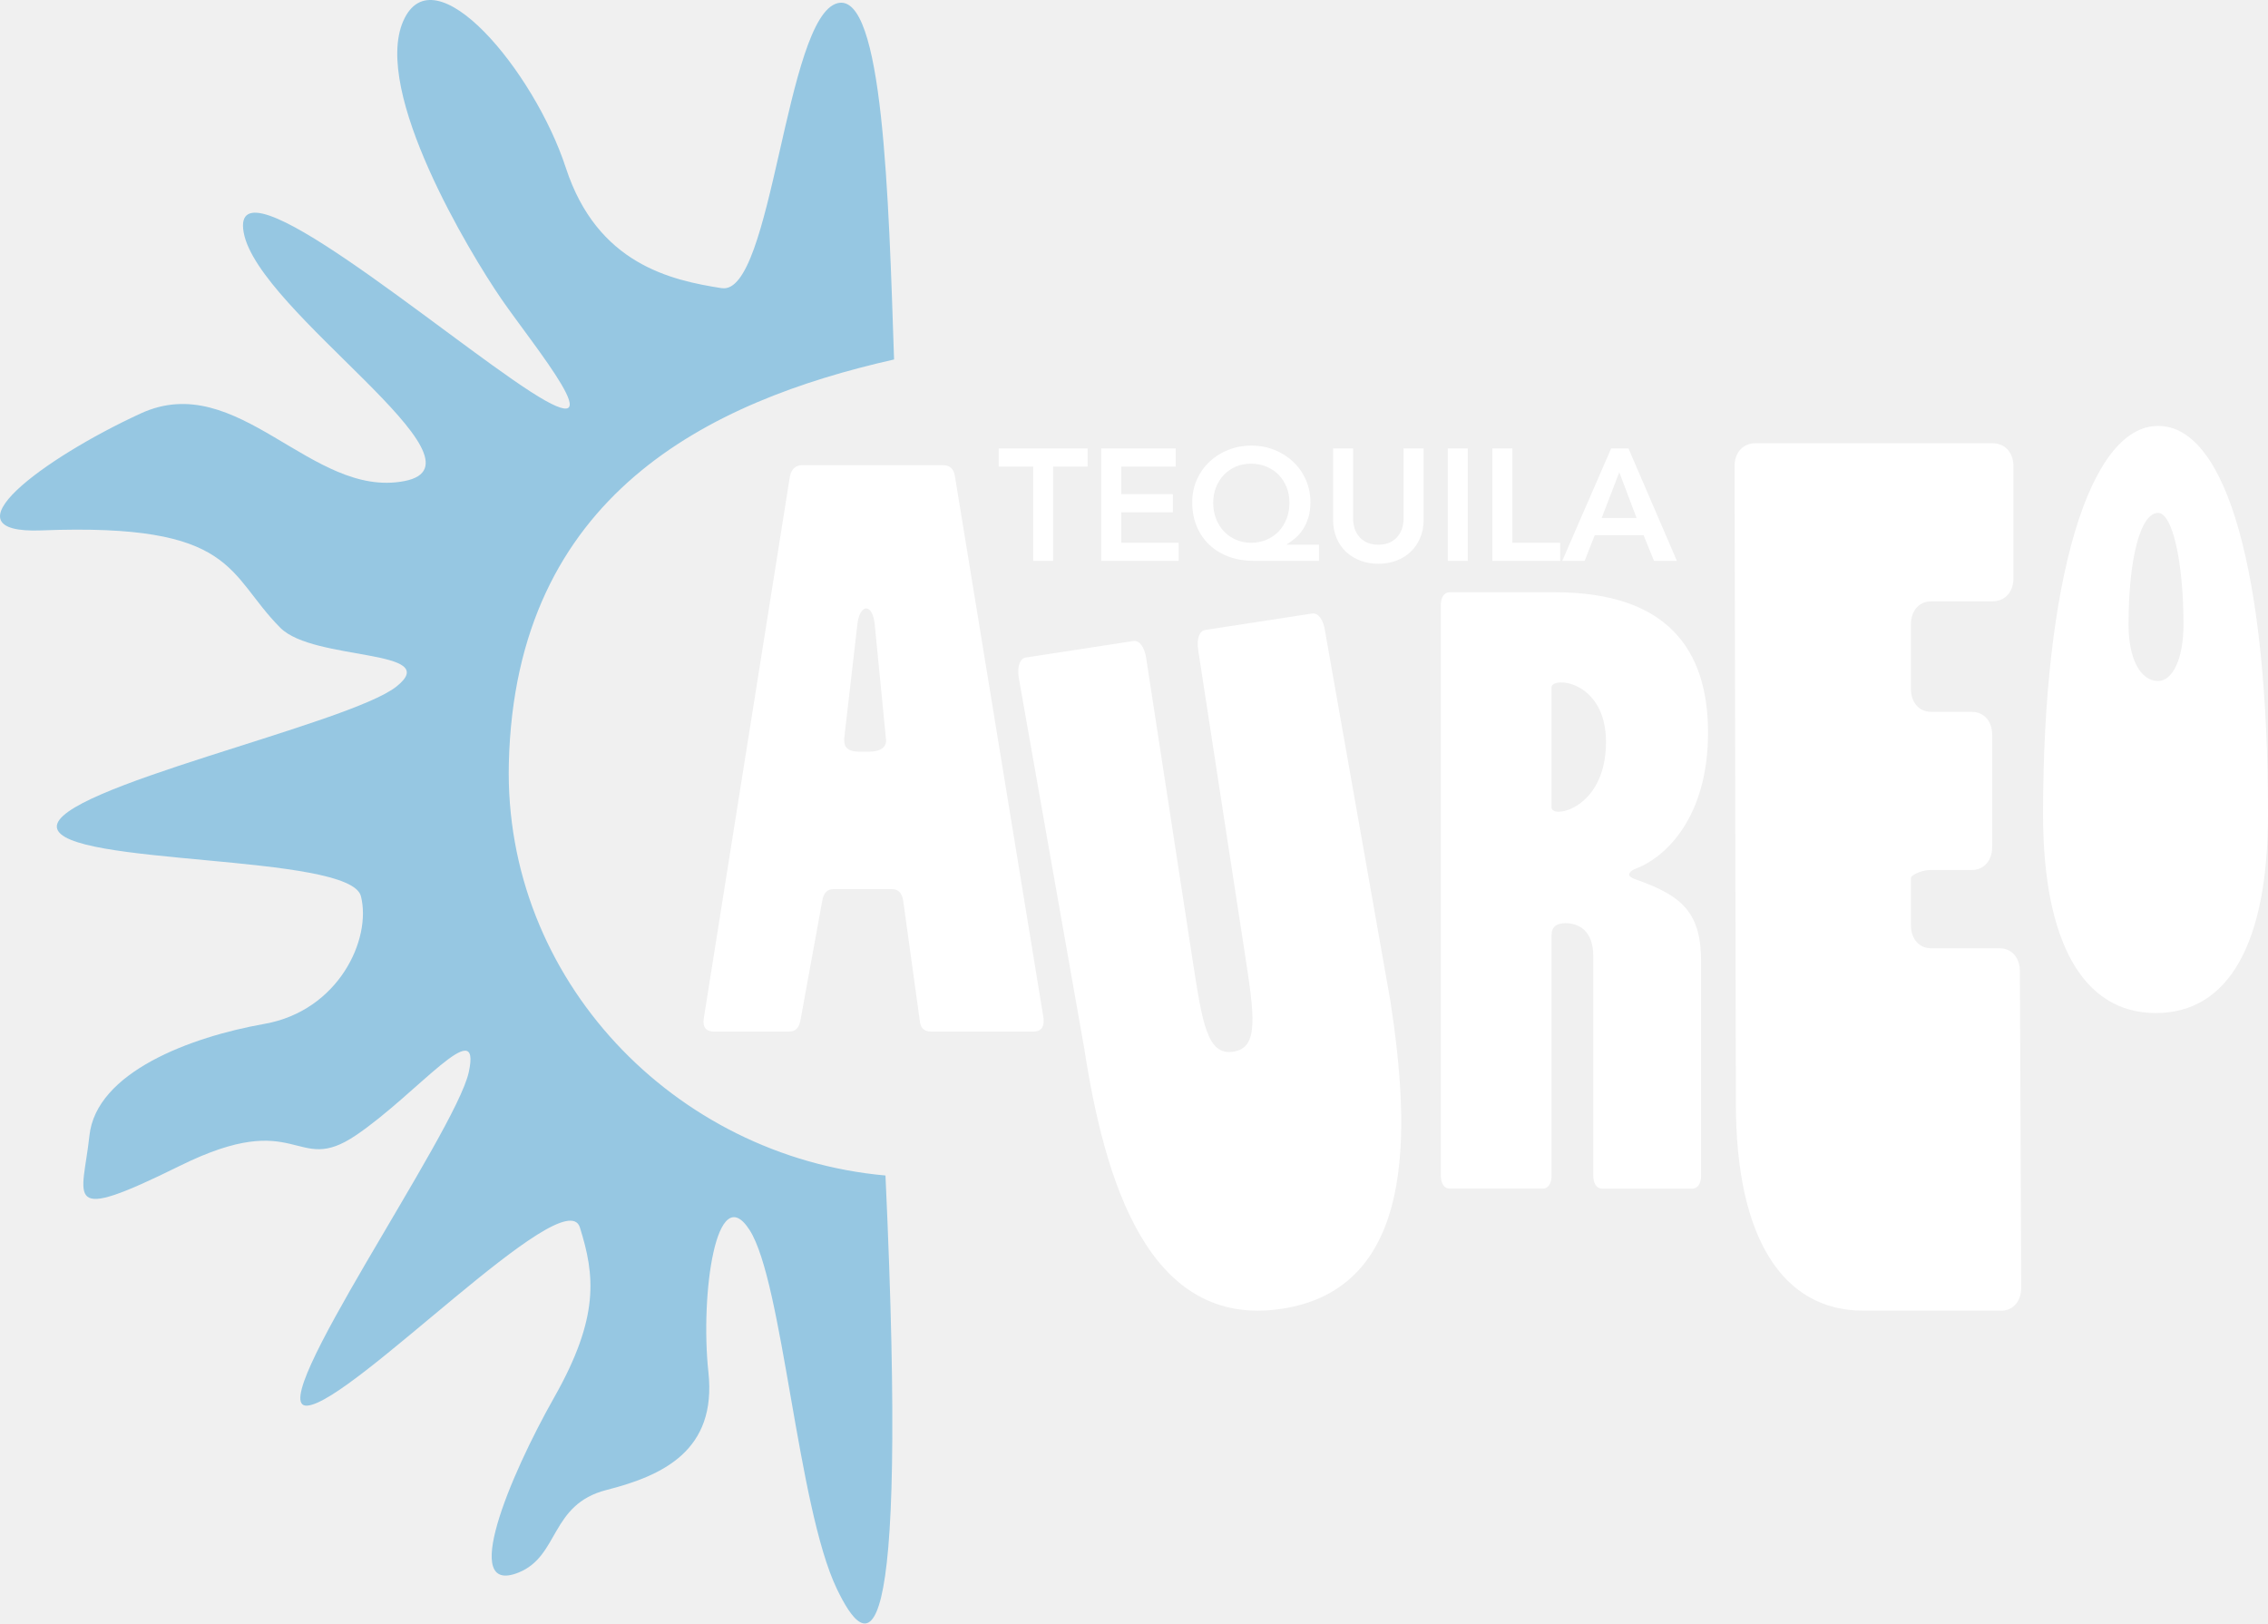
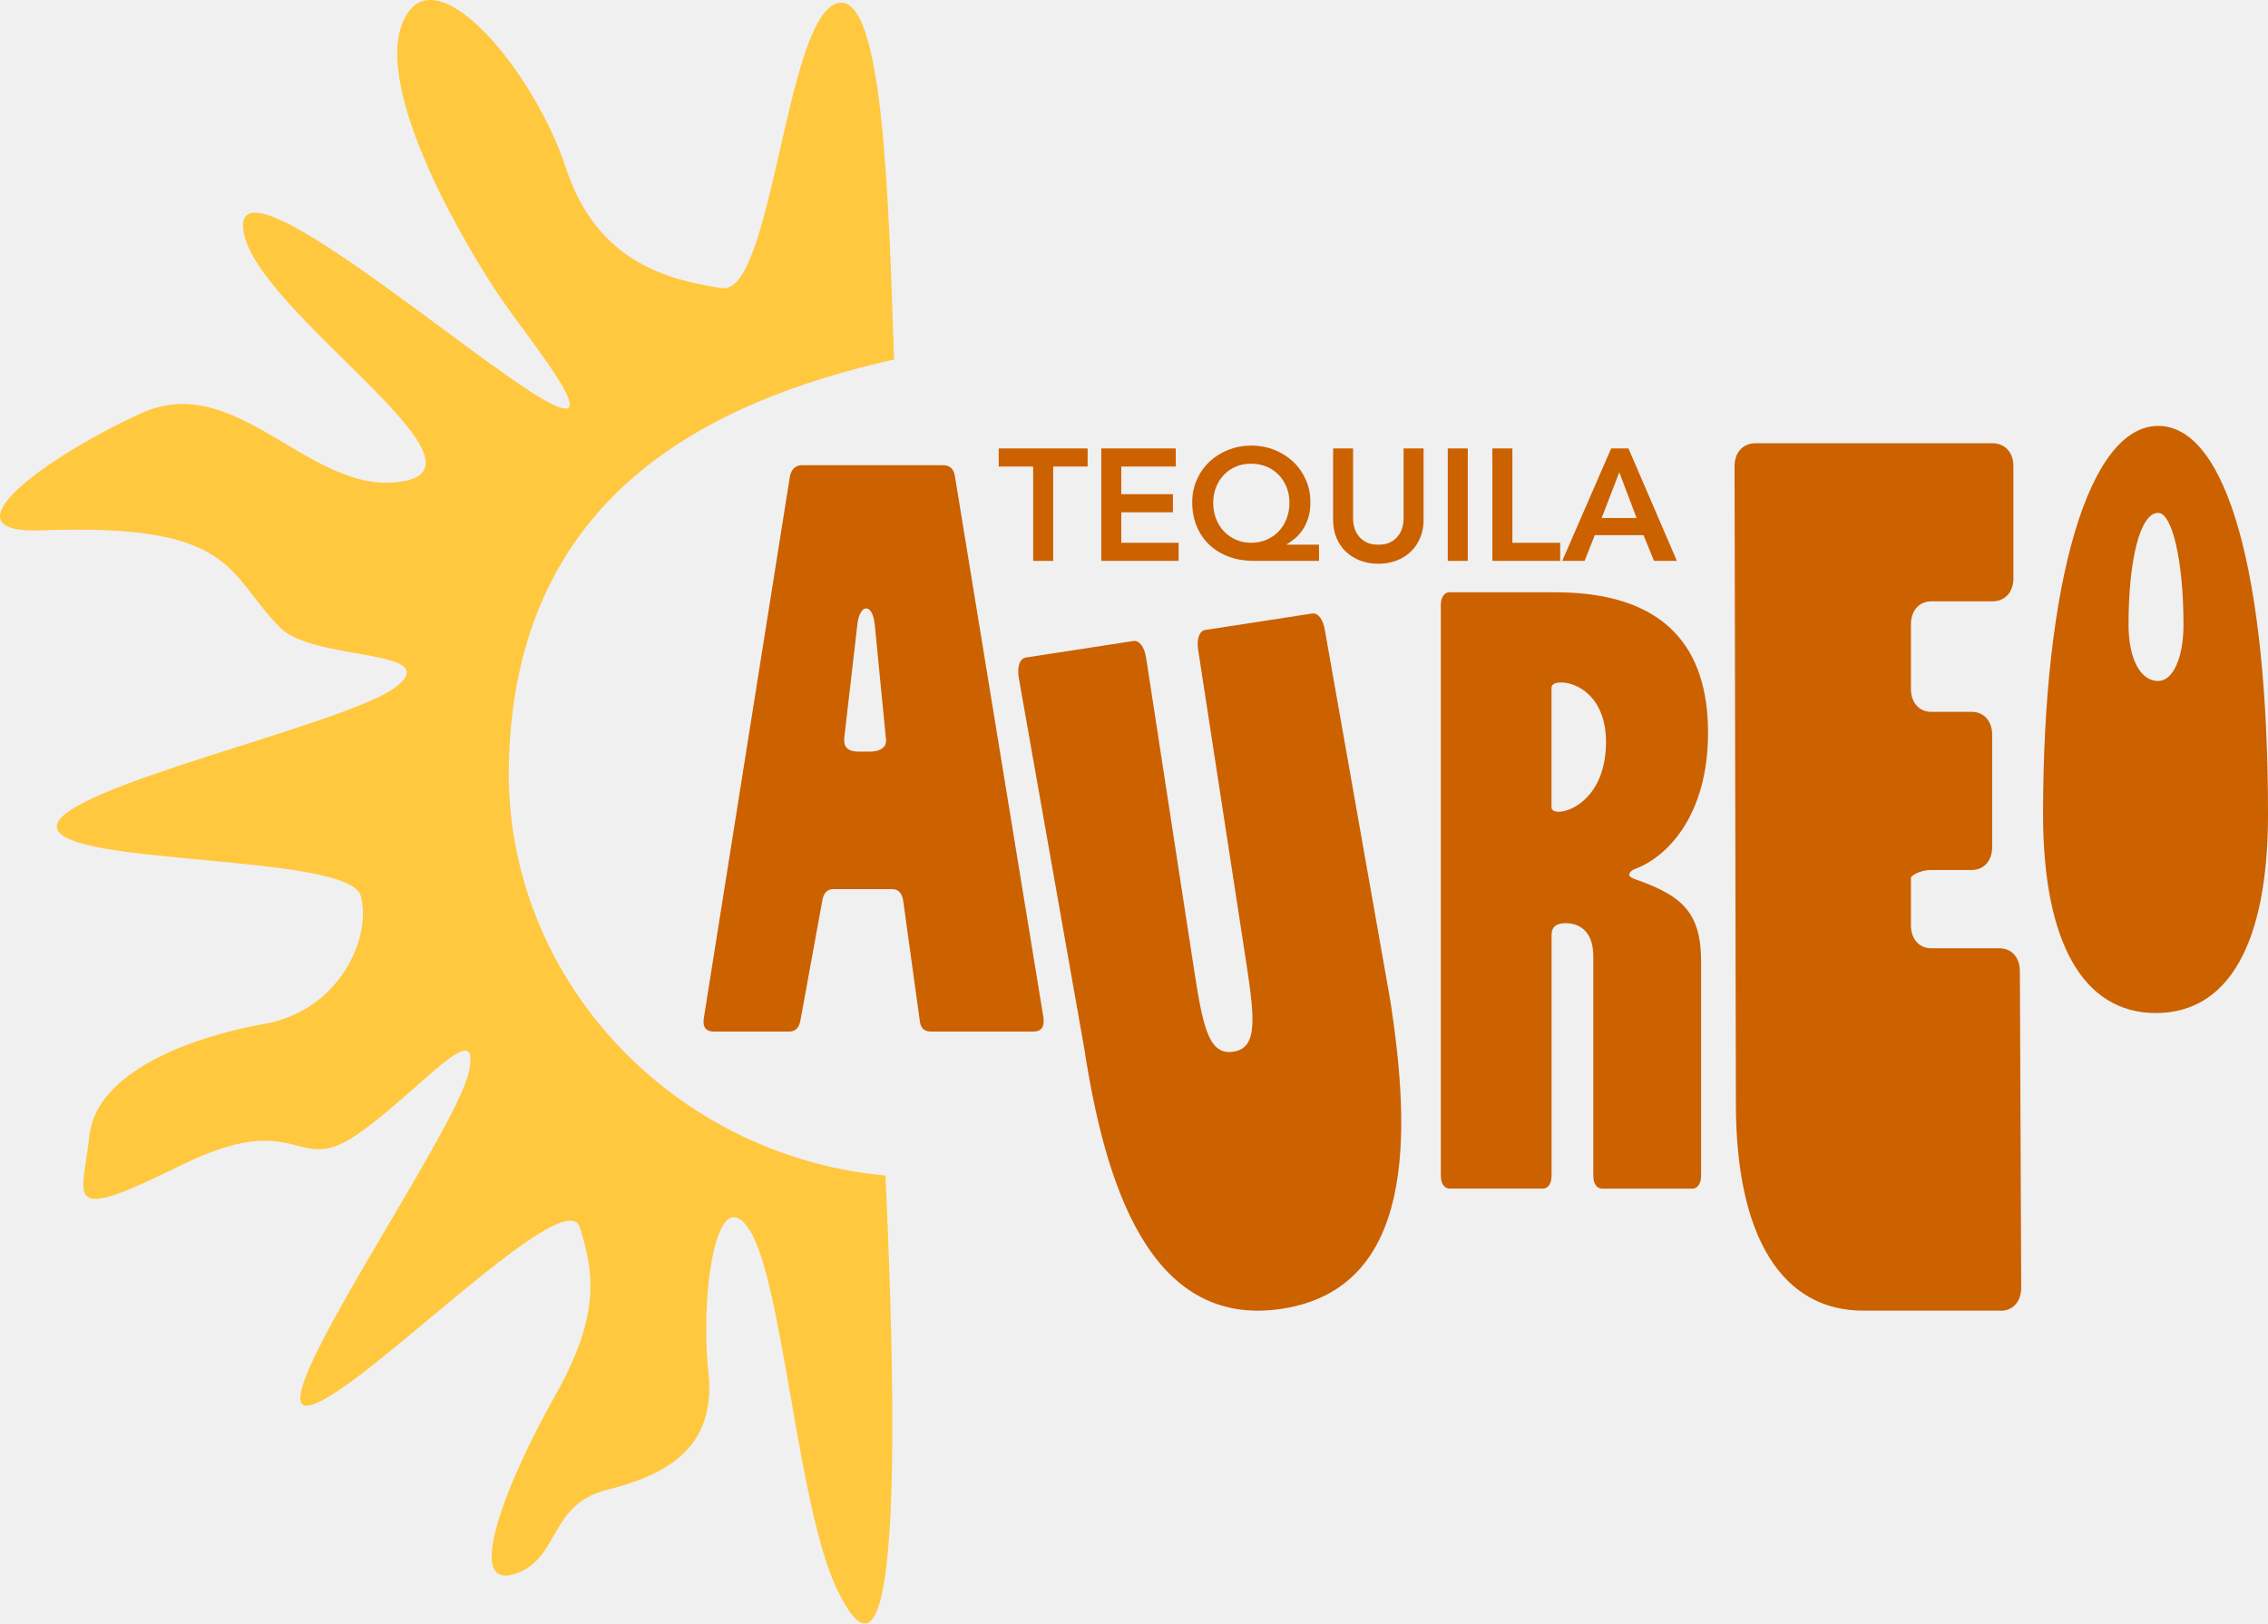
<svg xmlns="http://www.w3.org/2000/svg" id="Layer_2" data-name="Layer 2" viewBox="0 0 942.42 674.57">
  <defs>
    <style>
      .cls-1 {
-         fill: #96c7e2;
+         fill: #cc6100;
      }

      .cls-2 {
-         fill: #fff;
+         fill: #ffc83e;
      }
    </style>
  </defs>
  <g id="DESIGN_LAYERS_-_Make_more_if_needed" data-name="DESIGN LAYERS - Make more if needed">
-     <path class="cls-2" d="M292.43,423.24l35.79-225.25c.55-3.03,2.48-4.71,4.95-4.71h58.64c2.75,0,4.4,1.35,4.95,4.37l36.89,225.58v1.35c0,2.69-1.65,4.03-4.13,4.03h-42.67c-2.75,0-4.4-1.35-4.68-4.71l-6.88-49.76c-.55-3.36-2.2-4.71-4.68-4.71h-24.23c-2.75,0-4.13,1.68-4.68,4.71l-9.08,49.76c-.55,3.03-1.93,4.71-4.68,4.71h-31.38c-3.03,0-4.68-1.68-4.13-5.38ZM368.13,306.92l-4.68-47.74c-.55-4.37-1.93-6.39-3.58-6.39-1.38,0-3.03,2.02-3.58,6.39l-5.51,47.74v.67c0,3.36,2.2,4.71,6.06,4.71h4.68c4.4,0,7.16-2.02,6.61-5.38Z" />
-     <path class="cls-2" d="M450.5,435.43l-27.19-153.92c-.71-4.61.48-7.93,2.98-8.31l44.63-6.86c2.49-.38,4.63,2.43,5.34,7.04l19.27,125.36c4.09,26.6,6.14,39.91,16.95,38.24,10.81-1.66,8.76-14.96,4.67-41.57l-19.27-125.36c-.71-4.61.48-7.93,2.98-8.31l44.35-6.82c2.49-.38,4.63,2.43,5.34,7.04l27.19,153.92c8.42,54.75,10.69,119.34-45.03,127.91-55.71,8.57-73.78-53.6-82.2-108.35Z" />
-     <path class="cls-2" d="M598.7,488.57v-237.18c0-3.18,1.45-5.3,3.61-5.3h43.84c46.49,0,63.59,23.68,63.59,58.32s-17.1,51.61-30.11,56.56c-1.93.71-2.65,1.77-2.65,2.47s.96,1.41,3.13,2.12c19.03,6.72,26.74,13.79,26.74,33.93v89.08c0,3.18-1.45,5.3-3.61,5.3h-37.57c-2.17,0-3.61-2.12-3.61-5.3v-91.2c0-10.96-6.26-13.79-11.56-13.79-3.61,0-5.78,1.41-5.78,4.95v100.03c0,3.18-1.45,5.3-3.61,5.3h-38.78c-2.17,0-3.61-2.12-3.61-5.3ZM647.59,337.29c6.26,0,19.75-7.42,19.75-28.99,0-18.73-12.04-24.74-18.55-24.74-2.41,0-4.09.71-4.09,2.12v49.84c0,1.06,1.2,1.77,2.89,1.77Z" />
-     <path class="cls-2" d="M831.43,544.58h-57.17c-33.38,0-52.95-29.98-52.95-86.09l-.55-264.76c0-5.74,3.45-9.57,8.83-9.57h98.22c5.37,0,8.82,3.83,8.82,9.57v46.56c0,5.74-3.45,9.57-8.82,9.57h-25.32c-4.99,0-8.44,3.83-8.44,9.57v26.78c0,5.74,3.45,9.57,8.44,9.57h16.88c4.99,0,8.44,3.83,8.44,9.57v46.56c0,5.74-3.45,9.57-8.44,9.57h-16.88c-4.99,0-8.44,2.55-8.44,3.19v19.77c0,5.74,3.45,9.57,8.44,9.57h28.39c4.99,0,8.44,3.83,8.44,9.57l.55,131.47c0,5.74-3.45,9.57-8.44,9.57Z" />
-     <path class="cls-2" d="M848.95,338.34c0-97.03,19.12-161.37,47.81-161.37s45.66,61.93,45.66,161.37c0,53.68-16.39,82.58-46.64,82.58s-46.83-29.59-46.83-82.58ZM907.3,259.55c0-26.49-4.68-46.45-10.54-46.45-7.42,0-12.29,19.27-12.29,46.45,0,14.11,4.88,23.4,12.29,23.4,6.05,0,10.54-9.29,10.54-23.4Z" />
-     <path class="cls-2" d="M429.31,193.85h-14.32v-7.52h36.95v7.52h-14.32v39.2h-8.31v-39.2Z" />
-     <path class="cls-2" d="M457.61,186.33h30.95v7.52h-22.63v11.48h21.45v7.52h-21.45v12.67h23.82v7.52h-32.14v-46.72Z" />
-     <path class="cls-2" d="M548.08,233.04h-27.19c-3.65,0-7.03-.56-10.13-1.68-3.1-1.12-5.79-2.73-8.05-4.82-2.27-2.09-4.05-4.64-5.35-7.65-1.3-3.01-1.95-6.41-1.95-10.2,0-3.43.65-6.59,1.95-9.47,1.3-2.88,3.07-5.37,5.31-7.46,2.24-2.09,4.85-3.72,7.82-4.88,2.97-1.16,6.13-1.75,9.47-1.75s6.5.58,9.47,1.75c2.97,1.17,5.58,2.79,7.82,4.88,2.24,2.09,4.01,4.58,5.31,7.46,1.3,2.88,1.95,6.04,1.95,9.47,0,2.46-.3,4.63-.89,6.5-.59,1.87-1.37,3.52-2.34,4.95-.97,1.43-2.04,2.63-3.2,3.6-1.17.97-2.3,1.78-3.4,2.44v.13h13.4v6.73ZM519.77,192.66c-2.24,0-4.32.41-6.24,1.22-1.91.81-3.56,1.95-4.95,3.4-1.39,1.45-2.47,3.17-3.27,5.15-.79,1.98-1.19,4.13-1.19,6.47s.4,4.59,1.19,6.63c.79,2.04,1.89,3.8,3.3,5.28,1.41,1.47,3.07,2.63,4.98,3.46,1.91.84,4.01,1.25,6.3,1.25s4.41-.42,6.37-1.25c1.96-.83,3.64-1.99,5.05-3.46s2.51-3.23,3.3-5.28c.79-2.05,1.19-4.26,1.19-6.63s-.4-4.49-1.19-6.47c-.79-1.98-1.89-3.7-3.3-5.15s-3.09-2.58-5.05-3.4c-1.96-.81-4.12-1.22-6.5-1.22Z" />
-     <path class="cls-2" d="M591.56,215.89c0,2.82-.48,5.36-1.45,7.62-.97,2.27-2.29,4.19-3.96,5.78-1.67,1.58-3.65,2.8-5.94,3.66-2.29.86-4.77,1.29-7.46,1.29s-5.17-.43-7.46-1.29c-2.29-.86-4.28-2.08-5.97-3.66-1.69-1.58-3.01-3.51-3.96-5.78-.95-2.27-1.42-4.8-1.42-7.62v-29.56h8.31v29.3c0,1.15.18,2.34.53,3.6.35,1.25.93,2.41,1.75,3.46.81,1.06,1.89,1.92,3.23,2.61,1.34.68,3,1.02,4.98,1.02s3.64-.34,4.98-1.02c1.34-.68,2.42-1.55,3.23-2.61.81-1.06,1.4-2.21,1.75-3.46.35-1.25.53-2.45.53-3.6v-29.3h8.31v29.56Z" />
-     <path class="cls-2" d="M601.59,186.33h8.31v46.72h-8.31v-46.72Z" />
-     <path class="cls-2" d="M620.13,186.33h8.31v39.2h19.86v7.52h-28.18v-46.72Z" />
-     <path class="cls-2" d="M669.49,186.33h7.19l20.12,46.72h-9.5l-4.36-10.69h-20.26l-4.22,10.69h-9.3l20.32-46.72ZM680.05,215.23l-7.19-19-7.32,19h14.52Z" />
-     <path class="cls-1" d="M299.91,119.74c-21.09-3.31-51.72-9.99-64.8-50.05-13.08-40.06-54.76-90.21-67.56-60.92-12.8,29.29,27.51,96.13,40.74,115.39,13.23,19.26,49.24,62.49,12.19,38.57-37.04-23.92-125.23-99.12-119.22-66.12,6.01,33,105.35,95.85,66.76,103.28-38.59,7.44-69.04-46.74-109.55-28.1-40.51,18.64-83.13,50.22-41.22,48.59,81.26-3.16,76.89,18.12,99.27,40.5,13.9,13.9,68.02,8.63,48.21,24.38-19.81,15.75-142.85,42.29-141.1,58.51,1.75,16.23,121.79,10.7,126.34,28.59,4.55,17.89-9.32,47.62-40.08,53.06-30.77,5.44-69.91,20.08-72.73,46.44-2.82,26.36-12.01,37.03,37.71,12.48,49.72-24.55,47.6,4.56,73-12.61s52.41-51.43,46.91-26.22c-5.49,25.21-85.91,139.73-67.16,138.54,18.75-1.2,107.09-93.92,113.33-74.07,6.24,19.85,8.27,37.19-10.63,70.57-18.89,33.38-39.21,82.69-14.81,72.83,16.96-6.85,13.04-28.32,36.52-34.3,23.49-5.97,45.83-16.42,42.34-48.87-3.49-32.45,3.31-80.62,17.11-59.13,13.8,21.49,19.89,114.88,36.21,148.99,12.39,25.9,30.07,40.74,20.25-171.65-87.73-7.84-158.68-81.56-156.5-171.3,2.71-111.71,83.41-150.43,160.07-167.76-2.26-67.45-4.51-152.87-23.48-148.04-21.73,5.53-27.02,121.71-48.11,118.4Z" />
+     <path class="cls-1" d="M292.43,423.24l35.79-225.25c.55-3.03,2.48-4.71,4.95-4.71h58.64c2.75,0,4.4,1.35,4.95,4.37l36.89,225.58v1.35c0,2.69-1.65,4.03-4.13,4.03h-42.67c-2.75,0-4.4-1.35-4.68-4.71l-6.88-49.76c-.55-3.36-2.2-4.71-4.68-4.71h-24.23c-2.75,0-4.13,1.68-4.68,4.71l-9.08,49.76c-.55,3.03-1.93,4.71-4.68,4.71h-31.38c-3.03,0-4.68-1.68-4.13-5.38ZM368.13,306.92l-4.68-47.74c-.55-4.37-1.93-6.39-3.58-6.39-1.38,0-3.03,2.02-3.58,6.39l-5.51,47.74v.67c0,3.36,2.2,4.71,6.06,4.71h4.68c4.4,0,7.16-2.02,6.61-5.38Z" />
+     <path class="cls-1" d="M450.5,435.43l-27.19-153.92c-.71-4.61.48-7.93,2.98-8.31l44.63-6.86c2.49-.38,4.63,2.43,5.34,7.04l19.27,125.36c4.09,26.6,6.14,39.91,16.95,38.24,10.81-1.66,8.76-14.96,4.67-41.57l-19.27-125.36c-.71-4.61.48-7.93,2.98-8.31l44.35-6.82c2.49-.38,4.63,2.43,5.34,7.04l27.19,153.92c8.42,54.75,10.69,119.34-45.03,127.91-55.71,8.57-73.78-53.6-82.2-108.35Z" />
+     <path class="cls-1" d="M598.7,488.57v-237.18c0-3.18,1.45-5.3,3.61-5.3h43.84c46.49,0,63.59,23.68,63.59,58.32s-17.1,51.61-30.11,56.56c-1.93.71-2.65,1.77-2.65,2.47s.96,1.41,3.13,2.12c19.03,6.72,26.74,13.79,26.74,33.93v89.08c0,3.18-1.45,5.3-3.61,5.3h-37.57c-2.17,0-3.61-2.12-3.61-5.3v-91.2c0-10.96-6.26-13.79-11.56-13.79-3.61,0-5.78,1.41-5.78,4.95v100.03c0,3.18-1.45,5.3-3.61,5.3h-38.78c-2.17,0-3.61-2.12-3.61-5.3ZM647.59,337.29c6.26,0,19.75-7.42,19.75-28.99,0-18.73-12.04-24.74-18.55-24.74-2.41,0-4.09.71-4.09,2.12v49.84c0,1.06,1.2,1.77,2.89,1.77Z" />
+     <path class="cls-1" d="M831.43,544.58h-57.17c-33.38,0-52.95-29.98-52.95-86.09l-.55-264.76c0-5.74,3.45-9.57,8.83-9.57h98.22c5.37,0,8.82,3.83,8.82,9.57v46.56c0,5.74-3.45,9.57-8.82,9.57h-25.32c-4.99,0-8.44,3.83-8.44,9.57v26.78c0,5.74,3.45,9.57,8.44,9.57h16.88c4.99,0,8.44,3.83,8.44,9.57v46.56c0,5.74-3.45,9.57-8.44,9.57h-16.88c-4.99,0-8.44,2.55-8.44,3.19v19.77c0,5.74,3.45,9.57,8.44,9.57h28.39c4.99,0,8.44,3.83,8.44,9.57l.55,131.47c0,5.74-3.45,9.57-8.44,9.57Z" />
+     <path class="cls-1" d="M848.95,338.34c0-97.03,19.12-161.37,47.81-161.37s45.66,61.93,45.66,161.37c0,53.68-16.39,82.58-46.64,82.58s-46.83-29.59-46.83-82.58ZM907.3,259.55c0-26.49-4.68-46.45-10.54-46.45-7.42,0-12.29,19.27-12.29,46.45,0,14.11,4.88,23.4,12.29,23.4,6.05,0,10.54-9.29,10.54-23.4Z" />
+     <path class="cls-1" d="M429.31,193.85h-14.32v-7.52h36.95v7.52h-14.32v39.2h-8.31v-39.2Z" />
+     <path class="cls-1" d="M457.61,186.33h30.95v7.52h-22.63v11.48h21.45v7.52h-21.45v12.67h23.82v7.52h-32.14v-46.72Z" />
+     <path class="cls-1" d="M548.08,233.04h-27.19c-3.65,0-7.03-.56-10.13-1.68-3.1-1.12-5.79-2.73-8.05-4.82-2.27-2.09-4.05-4.64-5.35-7.65-1.3-3.01-1.95-6.41-1.95-10.2,0-3.43.65-6.59,1.95-9.47,1.3-2.88,3.07-5.37,5.31-7.46,2.24-2.09,4.85-3.72,7.82-4.88,2.97-1.16,6.13-1.75,9.47-1.75s6.5.58,9.47,1.75c2.97,1.17,5.58,2.79,7.82,4.88,2.24,2.09,4.01,4.58,5.31,7.46,1.3,2.88,1.95,6.04,1.95,9.47,0,2.46-.3,4.63-.89,6.5-.59,1.87-1.37,3.52-2.34,4.95-.97,1.43-2.04,2.63-3.2,3.6-1.17.97-2.3,1.78-3.4,2.44v.13h13.4v6.73ZM519.77,192.66c-2.24,0-4.32.41-6.24,1.22-1.91.81-3.56,1.95-4.95,3.4-1.39,1.45-2.47,3.17-3.27,5.15-.79,1.98-1.19,4.13-1.19,6.47s.4,4.59,1.19,6.63c.79,2.04,1.89,3.8,3.3,5.28,1.41,1.47,3.07,2.63,4.98,3.46,1.91.84,4.01,1.25,6.3,1.25s4.41-.42,6.37-1.25c1.96-.83,3.64-1.99,5.05-3.46s2.51-3.23,3.3-5.28c.79-2.05,1.19-4.26,1.19-6.63s-.4-4.49-1.19-6.47c-.79-1.98-1.89-3.7-3.3-5.15s-3.09-2.58-5.05-3.4c-1.96-.81-4.12-1.22-6.5-1.22Z" />
+     <path class="cls-1" d="M591.56,215.89c0,2.82-.48,5.36-1.45,7.62-.97,2.27-2.29,4.19-3.96,5.78-1.67,1.58-3.65,2.8-5.94,3.66-2.29.86-4.77,1.29-7.46,1.29s-5.17-.43-7.46-1.29c-2.29-.86-4.28-2.08-5.97-3.66-1.69-1.58-3.01-3.51-3.96-5.78-.95-2.27-1.42-4.8-1.42-7.62v-29.56h8.31v29.3c0,1.15.18,2.34.53,3.6.35,1.25.93,2.41,1.75,3.46.81,1.06,1.89,1.92,3.23,2.61,1.34.68,3,1.02,4.98,1.02s3.64-.34,4.98-1.02c1.34-.68,2.42-1.55,3.23-2.61.81-1.06,1.4-2.21,1.75-3.46.35-1.25.53-2.45.53-3.6v-29.3h8.31v29.56Z" />
+     <path class="cls-1" d="M601.59,186.33h8.31v46.72h-8.31v-46.72Z" />
+     <path class="cls-1" d="M620.13,186.33h8.31v39.2h19.86v7.52h-28.18v-46.72Z" />
+     <path class="cls-1" d="M669.49,186.33h7.19l20.12,46.72h-9.5l-4.36-10.69h-20.26l-4.22,10.69h-9.3l20.32-46.72ZM680.05,215.23l-7.19-19-7.32,19h14.52Z" />
+     <path class="cls-2" d="M299.91,119.74c-21.09-3.31-51.72-9.99-64.8-50.05-13.08-40.06-54.76-90.21-67.56-60.92-12.8,29.29,27.51,96.13,40.74,115.39,13.23,19.26,49.24,62.49,12.19,38.57-37.04-23.92-125.23-99.12-119.22-66.12,6.01,33,105.35,95.85,66.76,103.28-38.59,7.44-69.04-46.74-109.55-28.1-40.51,18.64-83.13,50.22-41.22,48.59,81.26-3.16,76.89,18.12,99.27,40.5,13.9,13.9,68.02,8.63,48.21,24.38-19.81,15.75-142.85,42.29-141.1,58.51,1.75,16.23,121.79,10.7,126.34,28.59,4.55,17.89-9.32,47.62-40.08,53.06-30.77,5.44-69.91,20.08-72.73,46.44-2.82,26.36-12.01,37.03,37.71,12.48,49.72-24.55,47.6,4.56,73-12.61,25.4-17.18,52.41-51.43,46.91-26.22-5.49,25.21-85.91,139.73-67.16,138.54,18.75-1.2,107.09-93.92,113.33-74.07,6.24,19.85,8.27,37.19-10.63,70.57-18.89,33.38-39.21,82.69-14.81,72.83,16.96-6.85,13.04-28.32,36.52-34.3,23.49-5.97,45.83-16.42,42.34-48.87s3.31-80.62,17.11-59.13c13.8,21.49,19.89,114.88,36.21,148.99,12.39,25.9,30.07,40.74,20.25-171.65-87.73-7.84-158.68-81.56-156.5-171.3,2.71-111.71,83.41-150.43,160.07-167.76-2.26-67.45-4.51-152.87-23.48-148.04-21.73,5.53-27.02,121.71-48.11,118.4Z" />
  </g>
</svg>
